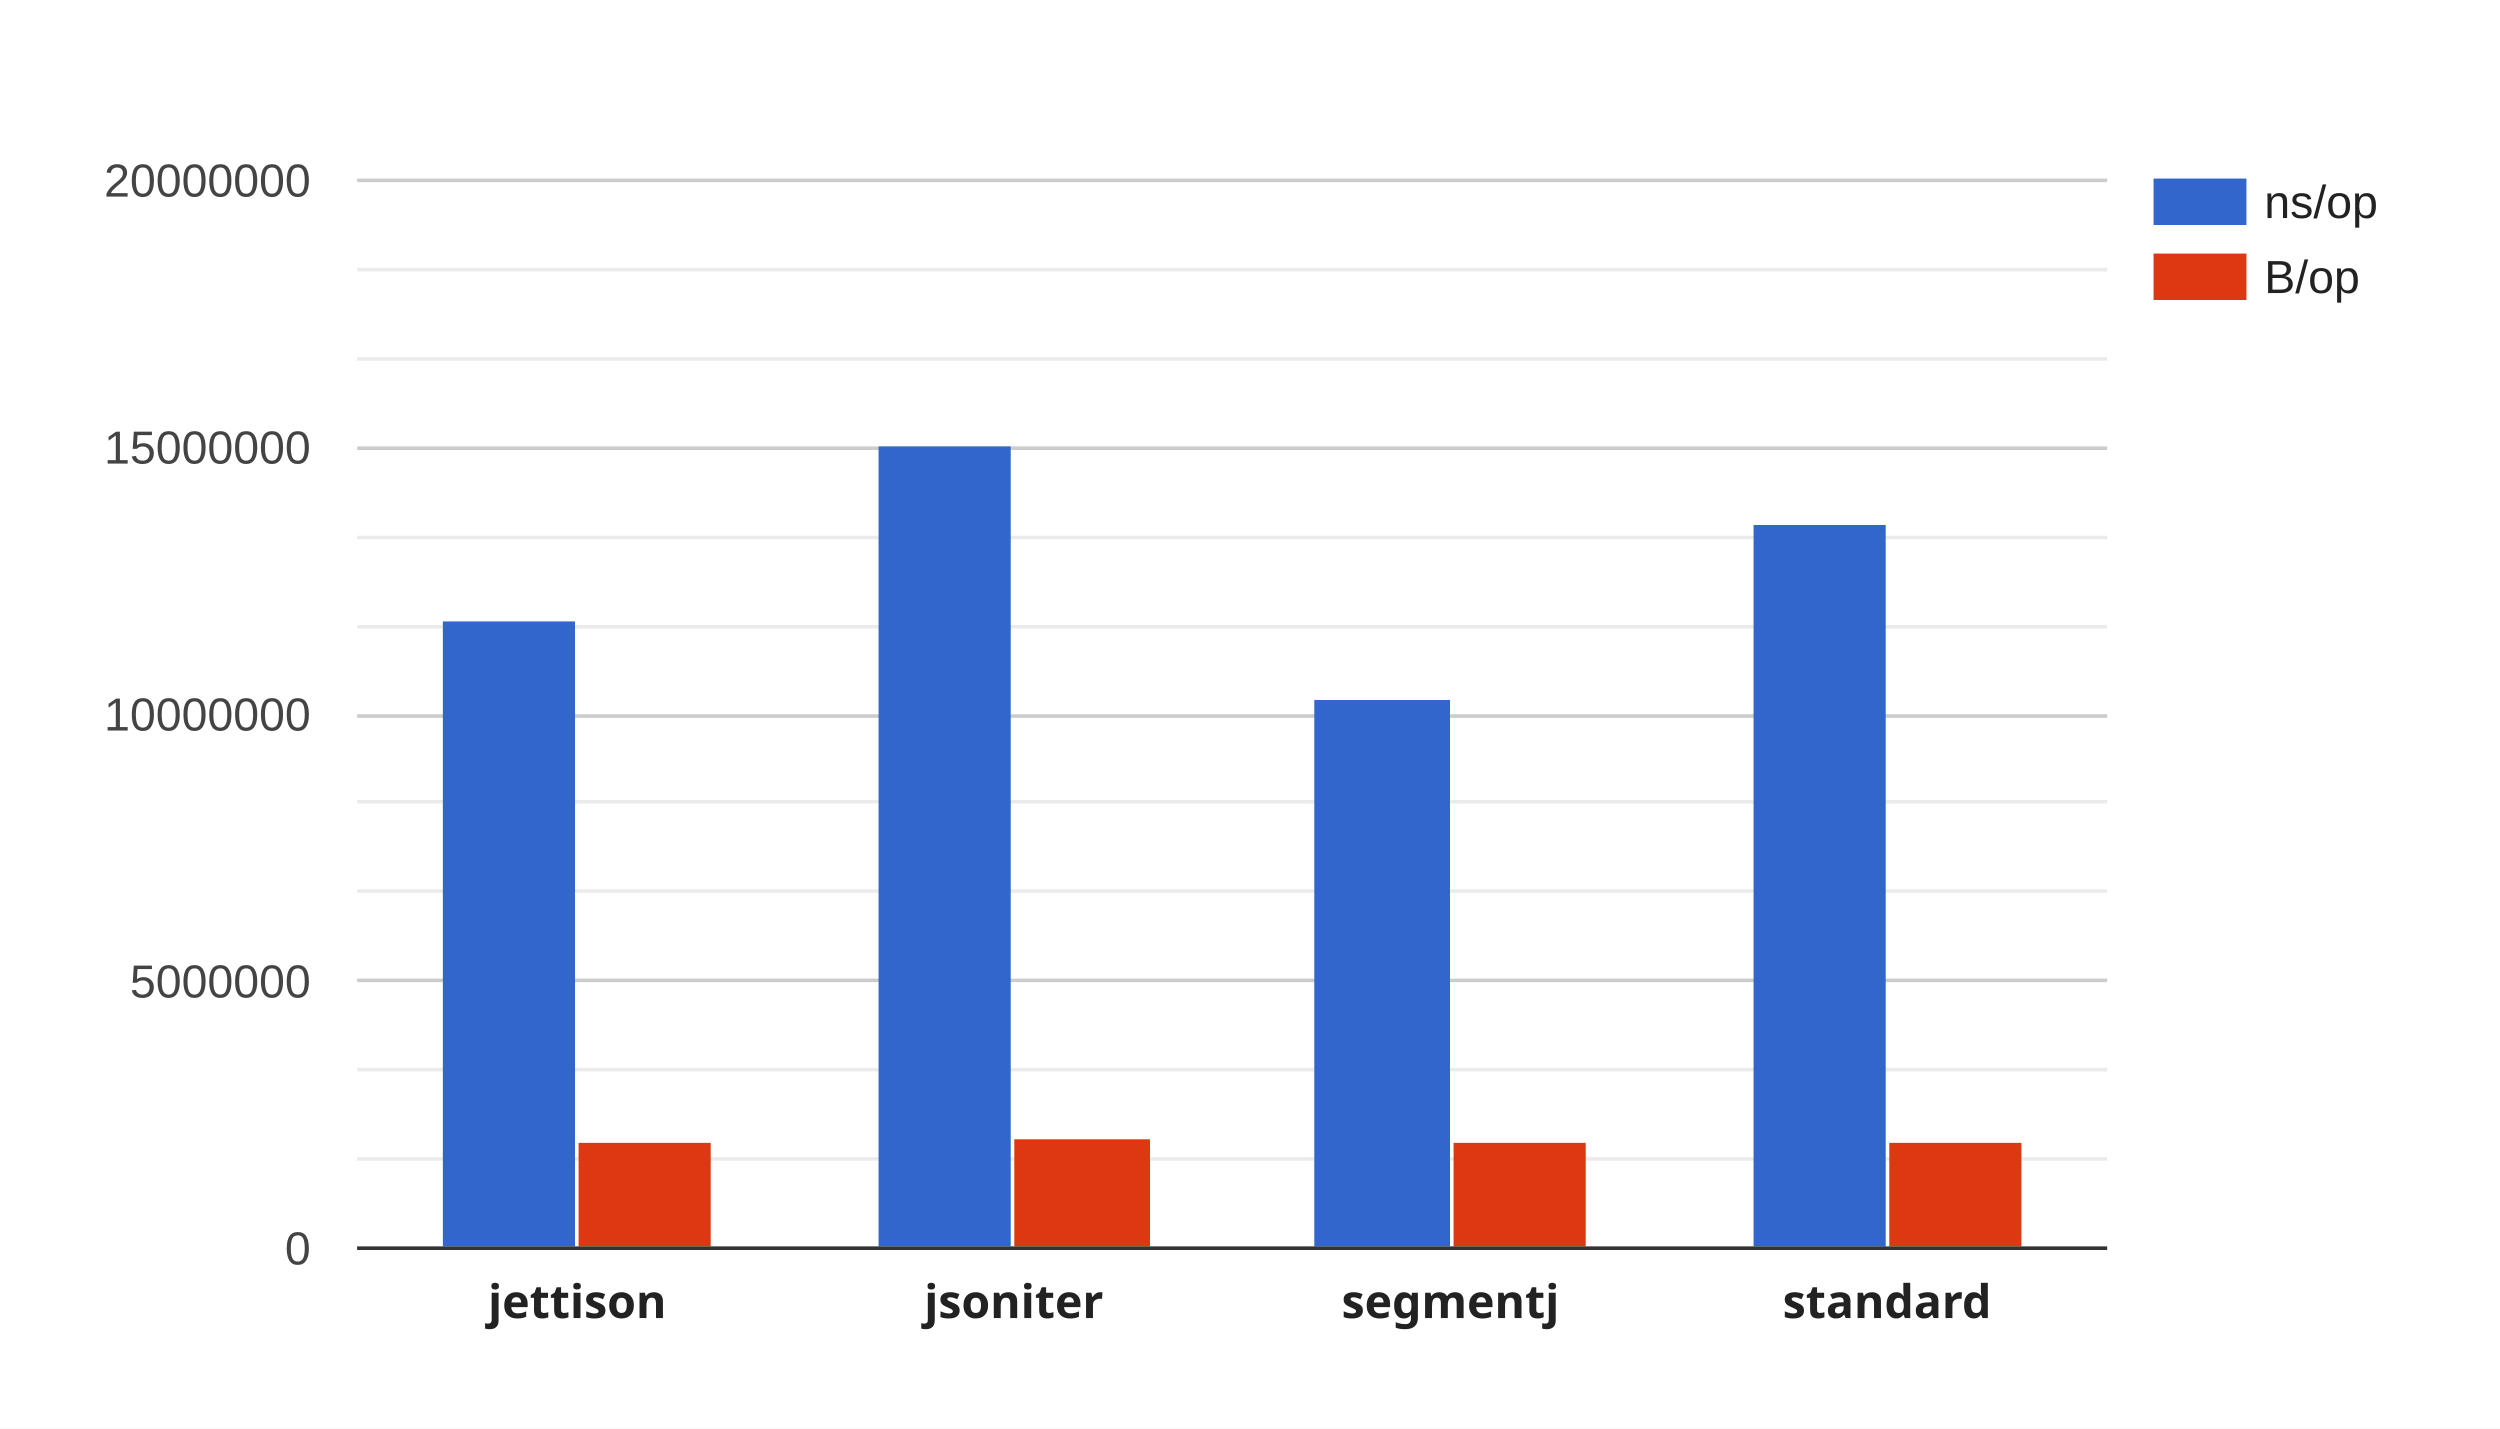
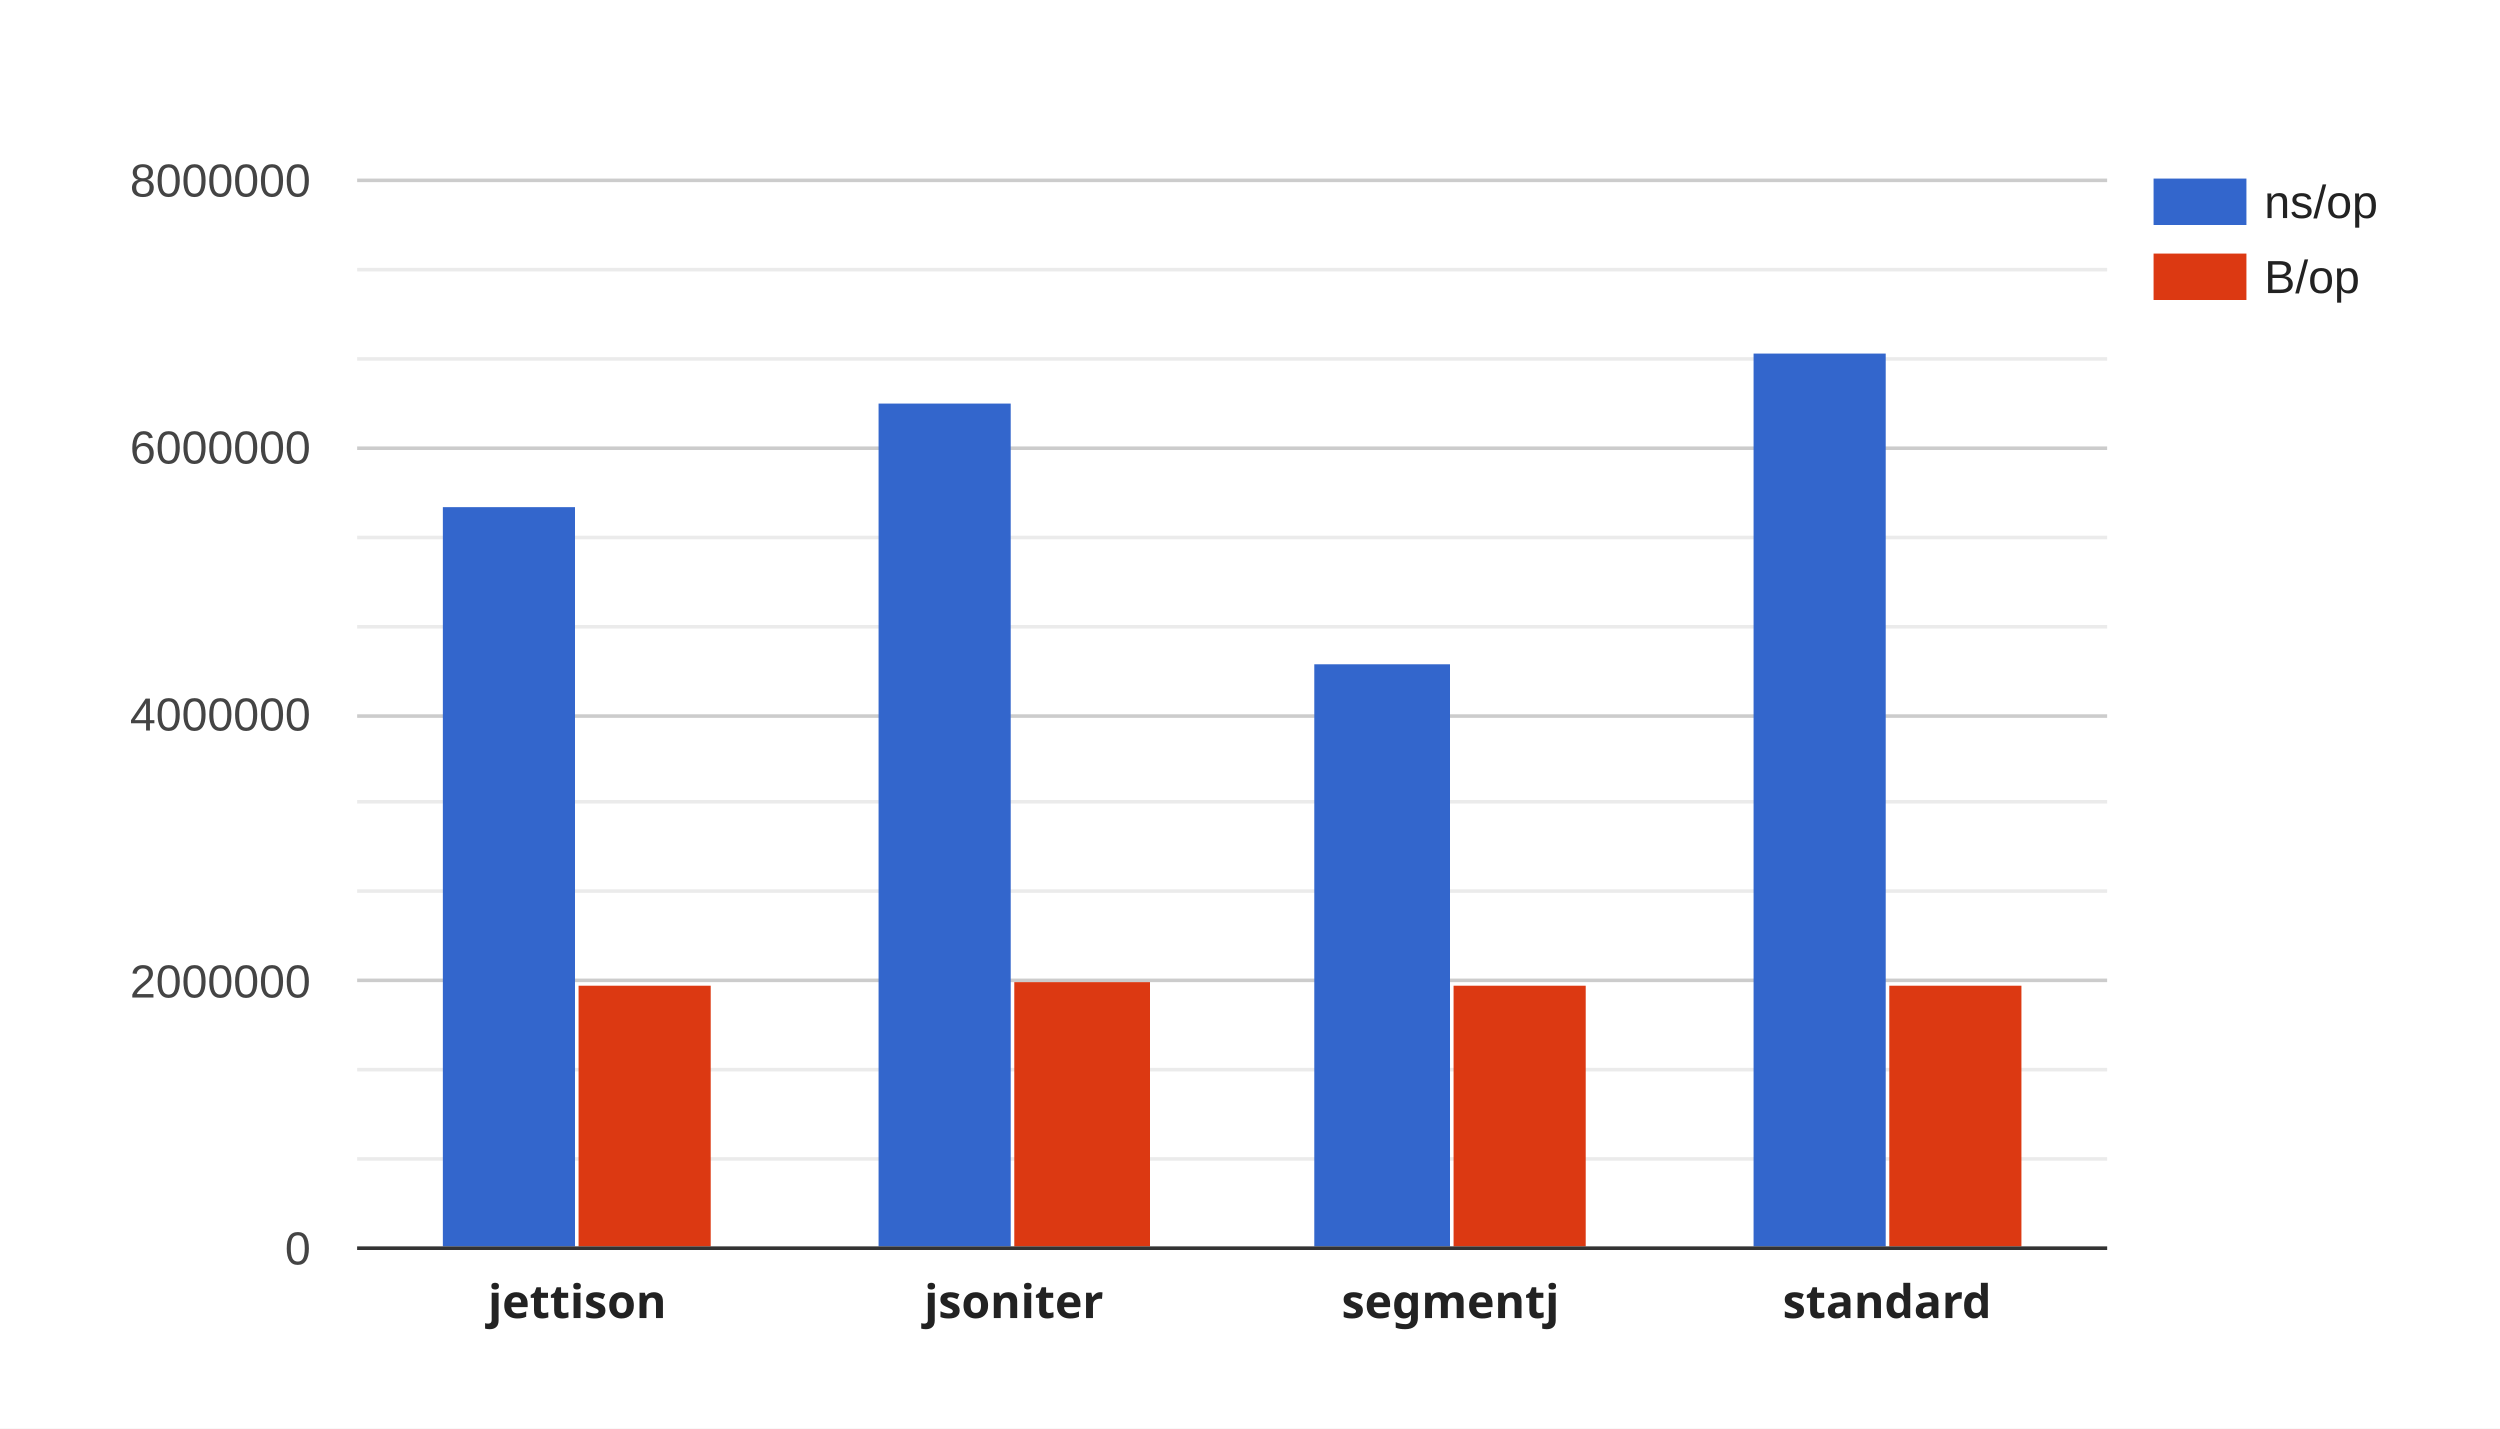
<svg xmlns="http://www.w3.org/2000/svg" width="700" height="400">
  <path fill="#fff" d="M0 0h700v400H0z" />
  <path fill="none" d="M603 50h84v34h-84z" />
  <path fill="none" d="M603 50h84v13h-84z" />
  <text x="634" y="61.05" fill="#222" stroke-width="0" font-family="Arial" font-size="13">ns/op</text>
  <path fill="#36c" d="M603 50h26v13h-26z" />
  <g>
    <path fill="none" d="M603 71h84v13h-84z" />
    <text x="634" y="82.05" fill="#222" stroke-width="0" font-family="Arial" font-size="13">B/op</text>
    <path fill="#dc3912" d="M603 71h26v13h-26z" />
  </g>
  <g>
    <path fill="none" d="M100 50h490v300H100z" />
    <g>
      <path fill="#ccc" d="M100 349h490v1H100zM100 274h490v1H100zM100 200h490v1H100zM100 125h490v1H100zM100 50h490v1H100z" />
      <path fill="#ebebeb" d="M100 324h490v1H100zM100 299h490v1H100zM100 249h490v1H100zM100 224h490v1H100zM100 175h490v1H100zM100 150h490v1H100zM100 100h490v1H100zM100 75h490v1H100z" />
      <g>
-         <path fill="#36c" d="M124 174h37v175h-37zM246 125h37v224h-37zM368 196h38v153h-38zM491 147h37v202h-37z" />
-         <path fill="#dc3912" d="M162 320h37v29h-37zM284 319h38v30h-38zM407 320h37v29h-37zM529 320h37v29h-37z" />
+         <path fill="#36c" d="M124 142h37v207h-37zM246 113h37v236h-37zM368 186h38v163h-38zM491 99h37v250h-37z" />
+         <path fill="#dc3912" d="M162 276h37v73h-37zM284 275h38v74h-38zM407 276h37v73h-37zM529 276h37v73h-37z" />
      </g>
      <g>
        <path fill="#333" d="M100 349h490v1H100z" />
      </g>
    </g>
    <text x="161.625" y="369.05" fill="#222" stroke-width="0" font-family="Input" font-size="13" font-weight="bold" text-anchor="middle">jettison</text>
    <text x="283.875" y="369.05" fill="#222" stroke-width="0" font-family="Input" font-size="13" font-weight="bold" text-anchor="middle">jsoniter</text>
    <text x="406.125" y="369.05" fill="#222" stroke-width="0" font-family="Input" font-size="13" font-weight="bold" text-anchor="middle">segmentj</text>
    <text x="528.375" y="369.05" fill="#222" stroke-width="0" font-family="Input" font-size="13" font-weight="bold" text-anchor="middle">standard</text>
    <text x="87" y="354.05" fill="#444" stroke-width="0" font-family="Arial" font-size="13" text-anchor="end">0</text>
-     <text x="87" y="279.3" fill="#444" stroke-width="0" font-family="Arial" font-size="13" text-anchor="end">5000000</text>
-     <text x="87" y="204.55" fill="#444" stroke-width="0" font-family="Arial" font-size="13" text-anchor="end">10000000</text>
-     <text x="87" y="129.8" fill="#444" stroke-width="0" font-family="Arial" font-size="13" text-anchor="end">15000000</text>
-     <text x="87" y="55.05" fill="#444" stroke-width="0" font-family="Arial" font-size="13" text-anchor="end">20000000</text>
+     <text x="87" y="279.3" fill="#444" stroke-width="0" font-family="Arial" font-size="13" text-anchor="end">2000000</text>
+     <text x="87" y="204.55" fill="#444" stroke-width="0" font-family="Arial" font-size="13" text-anchor="end">4000000</text>
+     <text x="87" y="129.8" fill="#444" stroke-width="0" font-family="Arial" font-size="13" text-anchor="end">6000000</text>
+     <text x="87" y="55.05" fill="#444" stroke-width="0" font-family="Arial" font-size="13" text-anchor="end">8000000</text>
  </g>
</svg>
